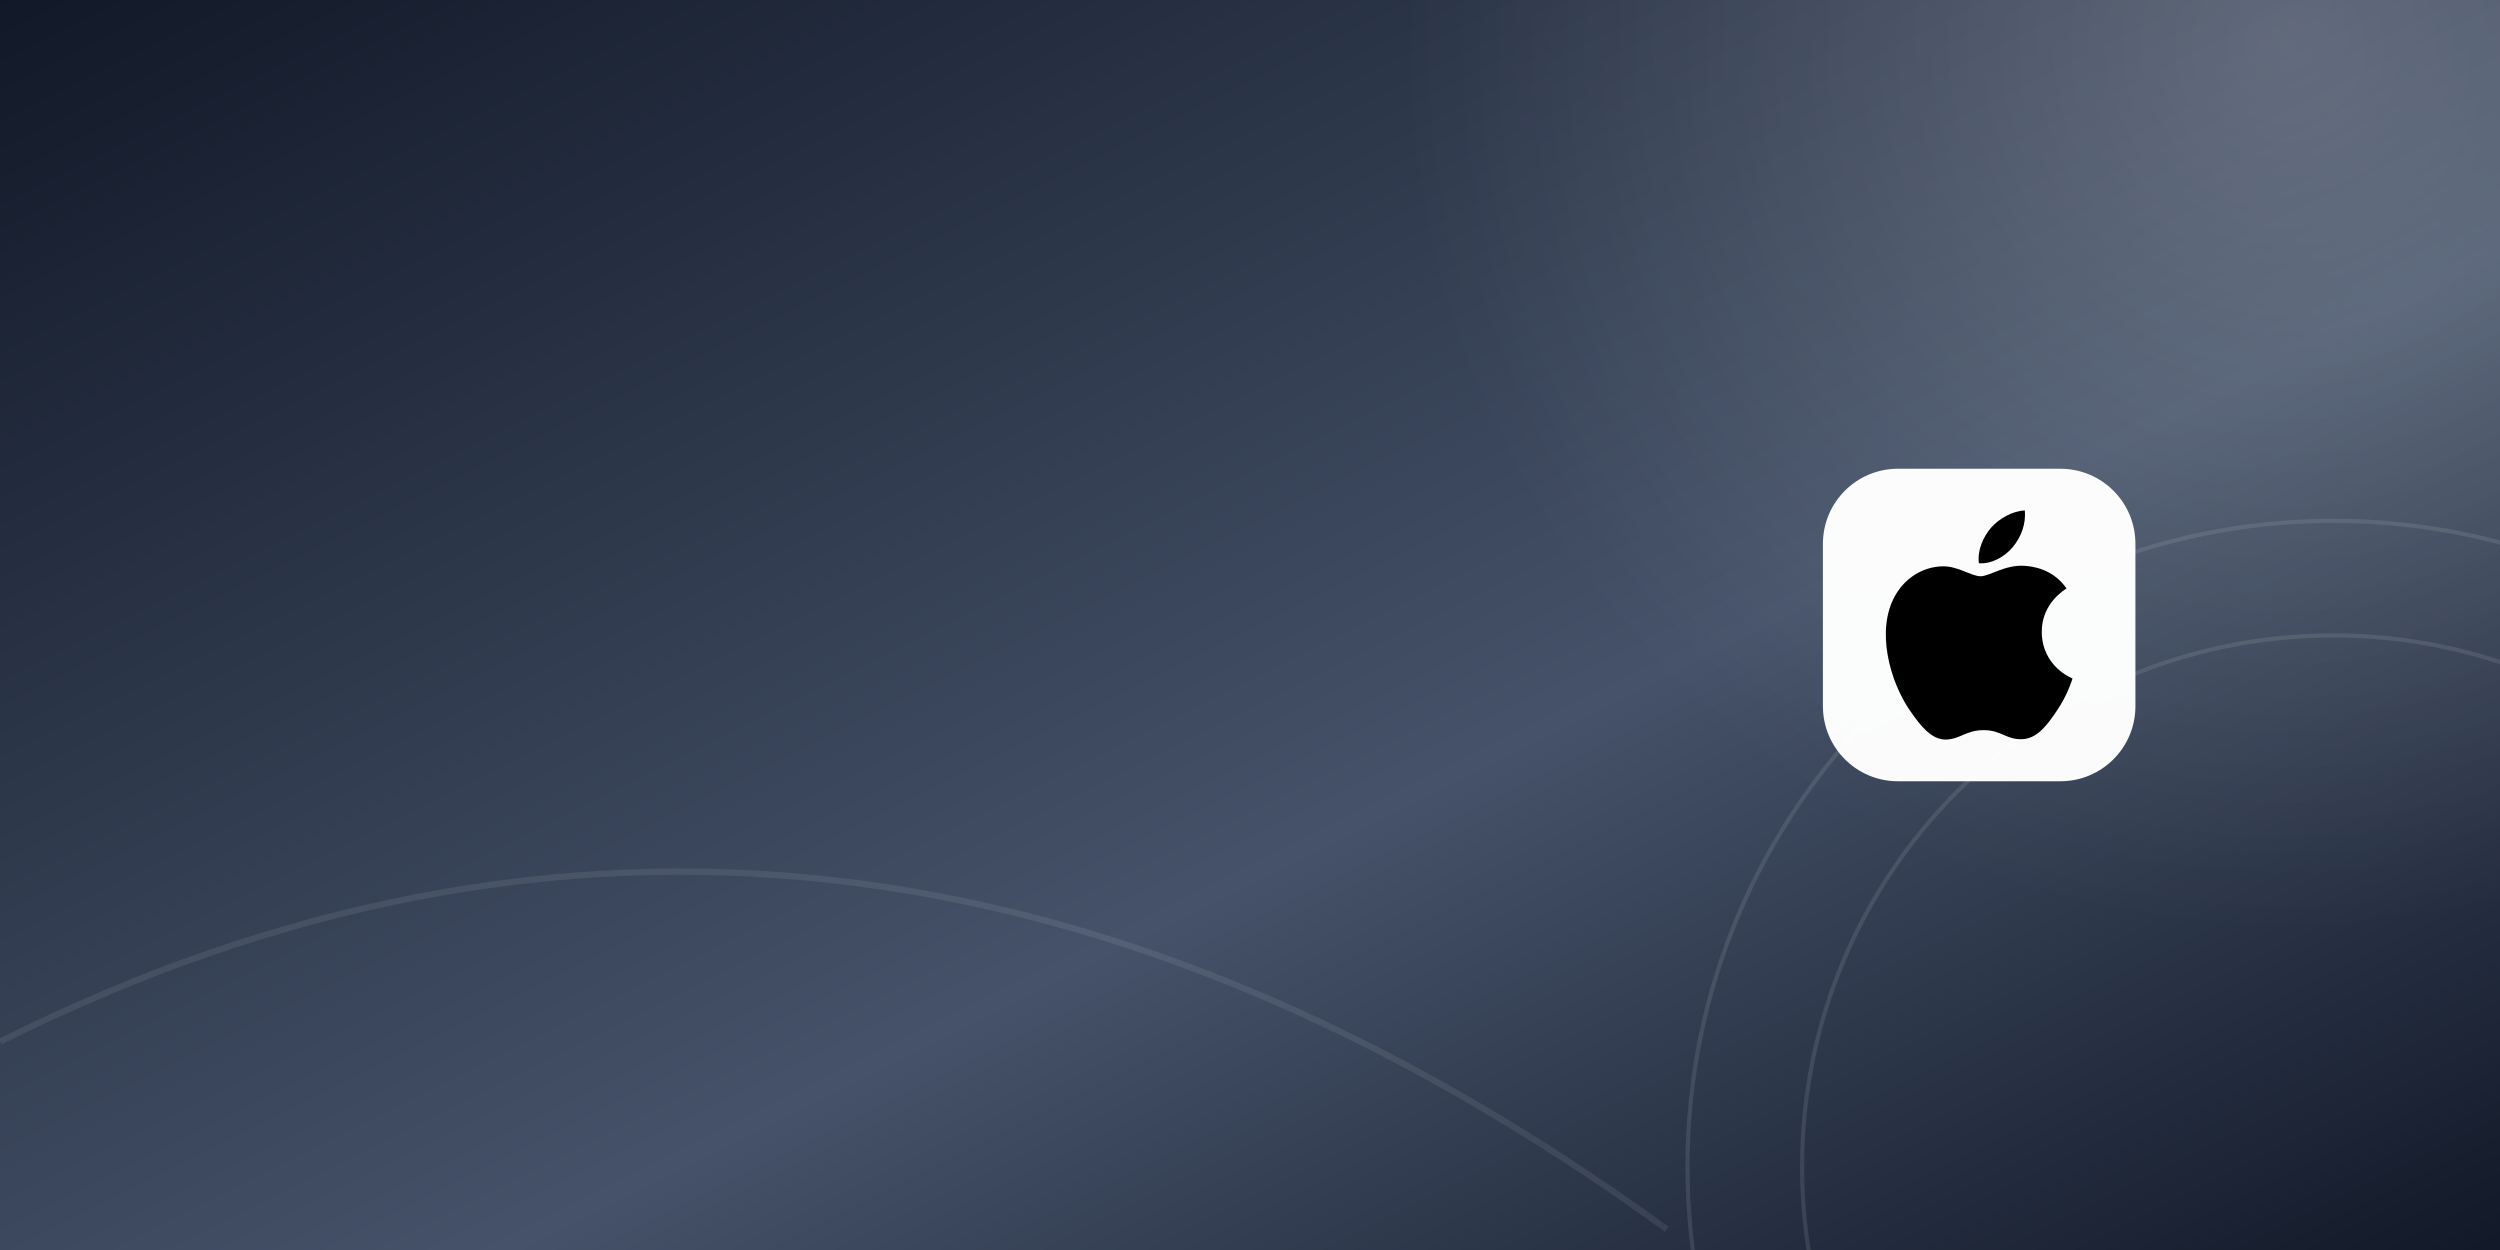
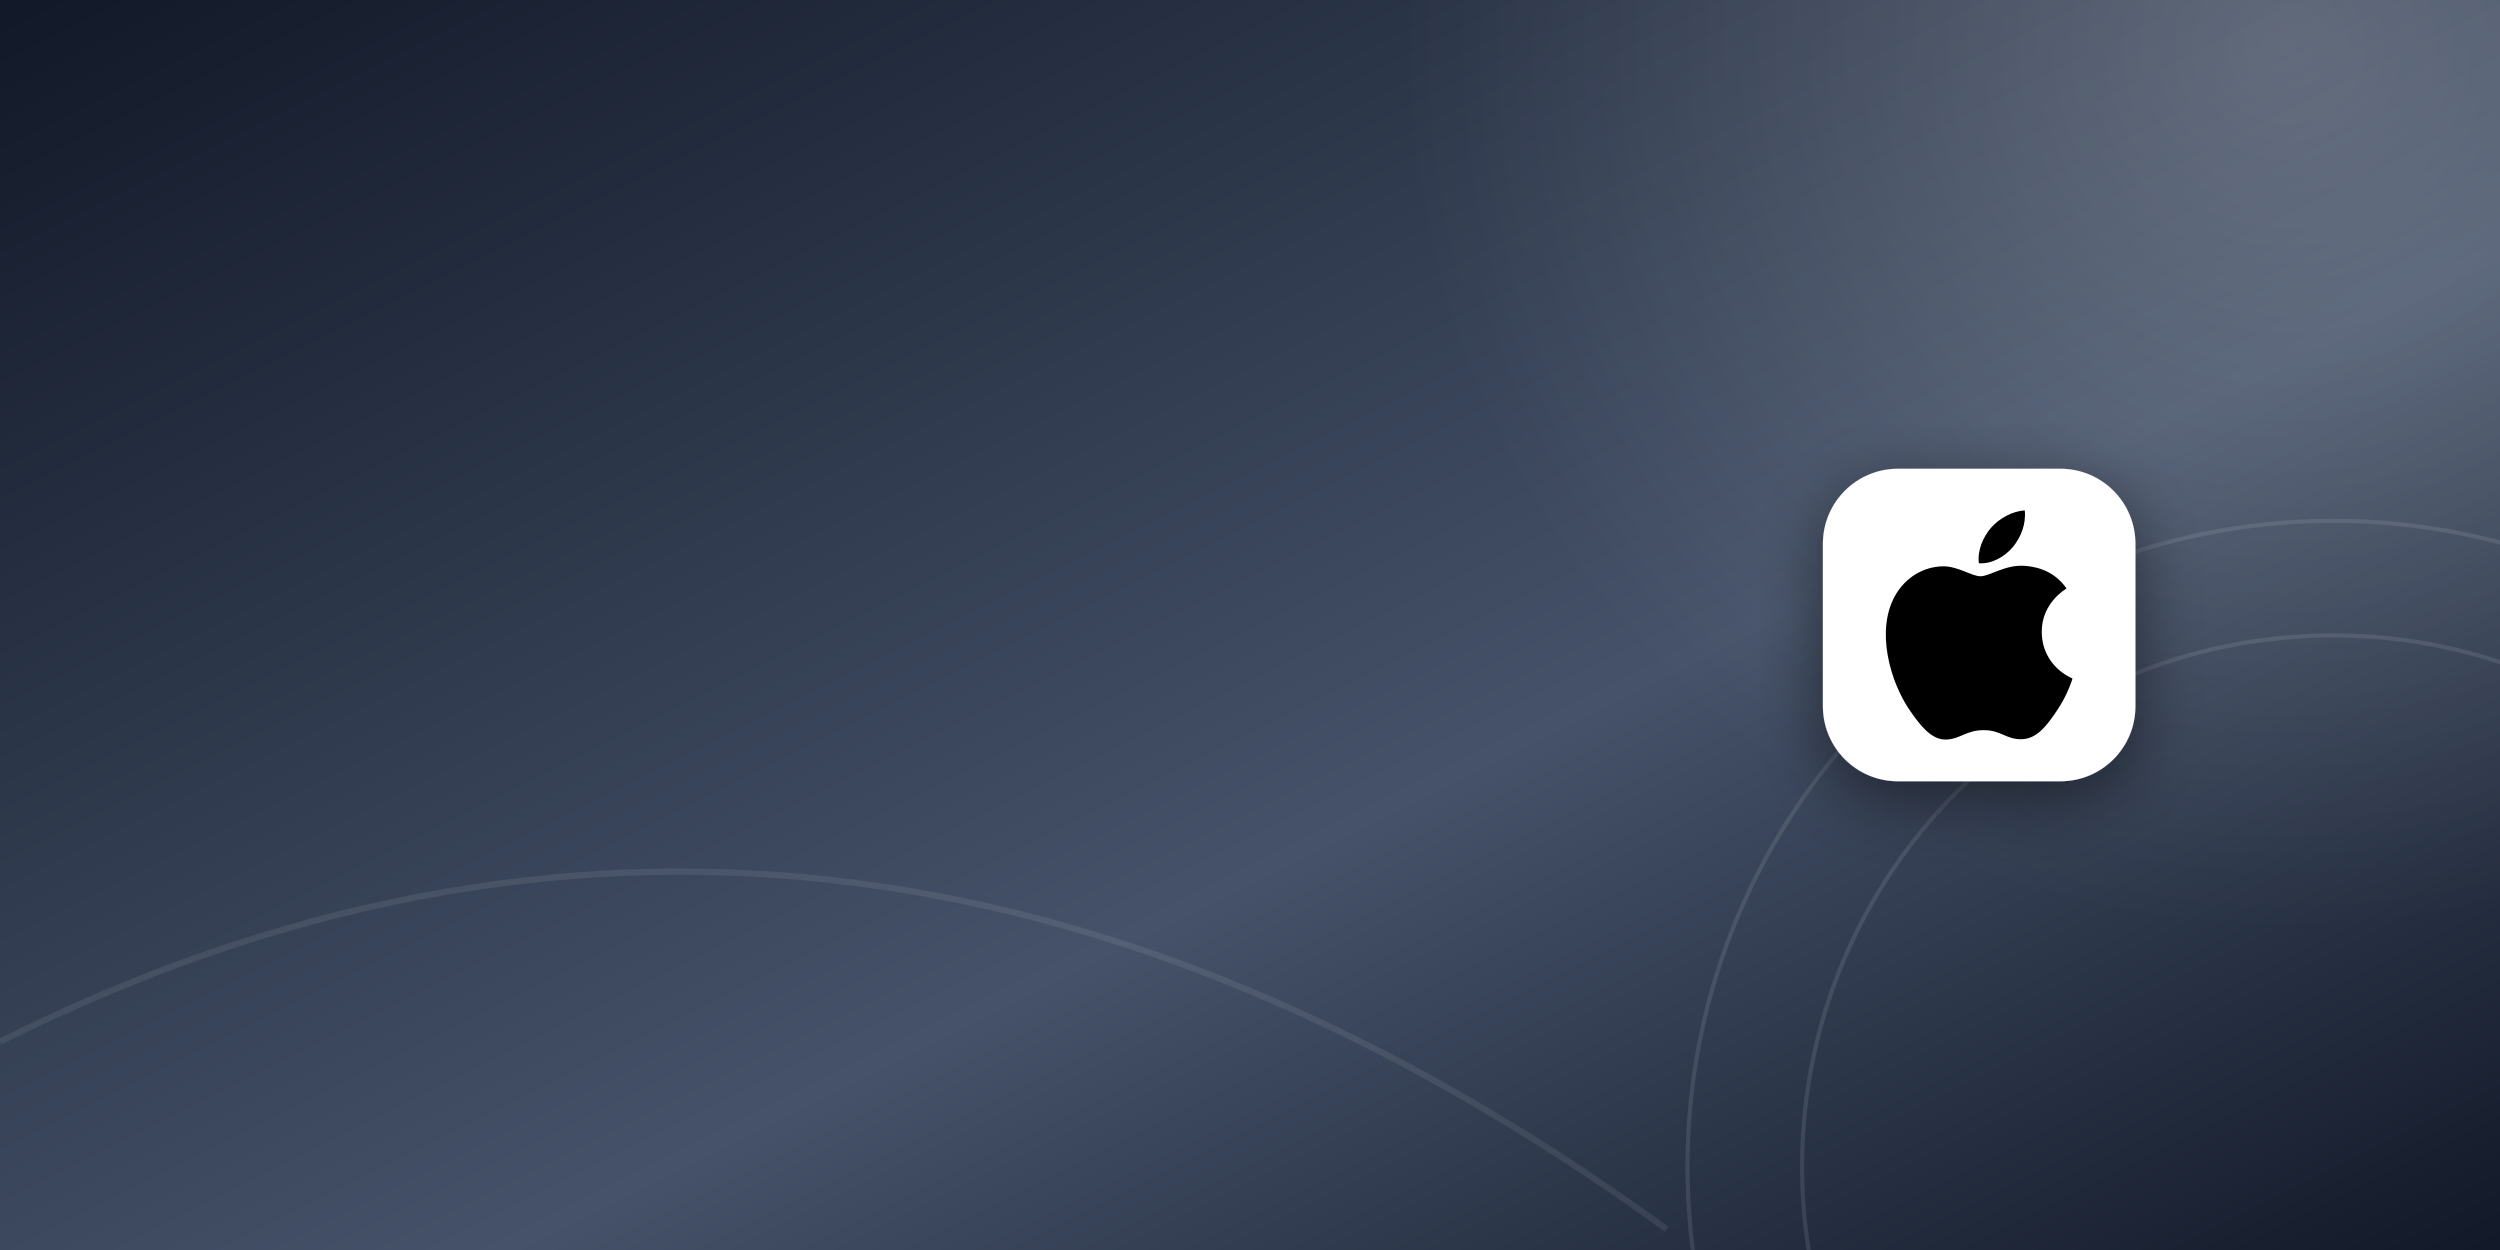
<svg xmlns="http://www.w3.org/2000/svg" width="1200" height="600" viewBox="0 0 1200 600" role="img" aria-labelledby="title">
  <defs>
    <linearGradient id="base" x2="1" y2="1">
      <stop stop-color="#111827" />
      <stop offset=".6" stop-color="#455269" />
      <stop offset="1" stop-color="#111827" />
    </linearGradient>
    <radialGradient id="shine">
      <stop stop-color="#ffffff" stop-opacity=".2" />
      <stop offset="1" stop-color="#ffffff" stop-opacity="0" />
    </radialGradient>
+     <filter id="bShad" x="-20%" y="-20%" width="150%" height="150%">
+       <feDropShadow dx="0" dy="8" stdDeviation="16" flood-color="#000000" flood-opacity="0.5" />
+     </filter>
  </defs>
  <rect width="1200" height="600" fill="url(#base)" />
  <circle cx="1100" cy="20" r="430" fill="url(#shine)" />
  <circle cx="1120" cy="560" r="310" fill="none" stroke="#fff" stroke-opacity=".1" stroke-width="2" />
  <circle cx="1120" cy="560" r="255" fill="none" stroke="#fff" stroke-opacity=".1" stroke-width="2" />
  <path d="M0 500 Q400 300 800 590" fill="none" stroke="#fff" stroke-opacity=".08" stroke-width="3" />
-   <rect x="875" y="225" width="150" height="150" rx="36" fill="#ffffff" fill-opacity="0.98" />
+   <rect x="875" y="225" width="150" height="150" rx="36" fill="#ffffff" filter="url(#bShad)" />
  <svg x="895" y="245" width="110" height="110" viewBox="0 0 24 24">
-     <path d="M12.152 6.896c-.948 0-2.415-1.078-3.96-1.04-2.04.027-3.91 1.183-4.961 3.014-2.117 3.675-.546 9.103 1.519 12.09 1.013 1.454 2.208 3.09 3.792 3.039 1.52-.065 2.09-.987 3.935-.987 1.831 0 2.35.987 3.96.948 1.637-.026 2.676-1.48 3.676-2.948 1.156-1.688 1.636-3.325 1.662-3.415-.039-.013-3.182-1.221-3.22-4.857-.026-3.04 2.48-4.494 2.597-4.559-1.429-2.09-3.623-2.324-4.39-2.376-2-.156-3.675 1.09-4.61 1.09zM15.53 3.83c.843-1.012 1.4-2.427 1.245-3.83-1.207.052-2.662.805-3.532 1.818-.78.896-1.454 2.338-1.273 3.714 1.338.104 2.715-.688 3.559-1.701" />
+     <path fill="#000000" d="M12.152 6.896c-.948 0-2.415-1.078-3.96-1.04-2.04.027-3.91 1.183-4.961 3.014-2.117 3.675-.546 9.103 1.519 12.09 1.013 1.454 2.208 3.09 3.792 3.039 1.52-.065 2.09-.987 3.935-.987 1.831 0 2.35.987 3.96.948 1.637-.026 2.676-1.48 3.676-2.948 1.156-1.688 1.636-3.325 1.662-3.415-.039-.013-3.182-1.221-3.22-4.857-.026-3.04 2.48-4.494 2.597-4.559-1.429-2.09-3.623-2.324-4.39-2.376-2-.156-3.675 1.09-4.61 1.09zM15.53 3.83c.843-1.012 1.4-2.427 1.245-3.83-1.207.052-2.662.805-3.532 1.818-.78.896-1.454 2.338-1.273 3.714 1.338.104 2.715-.688 3.559-1.701" />
  </svg>
</svg>
